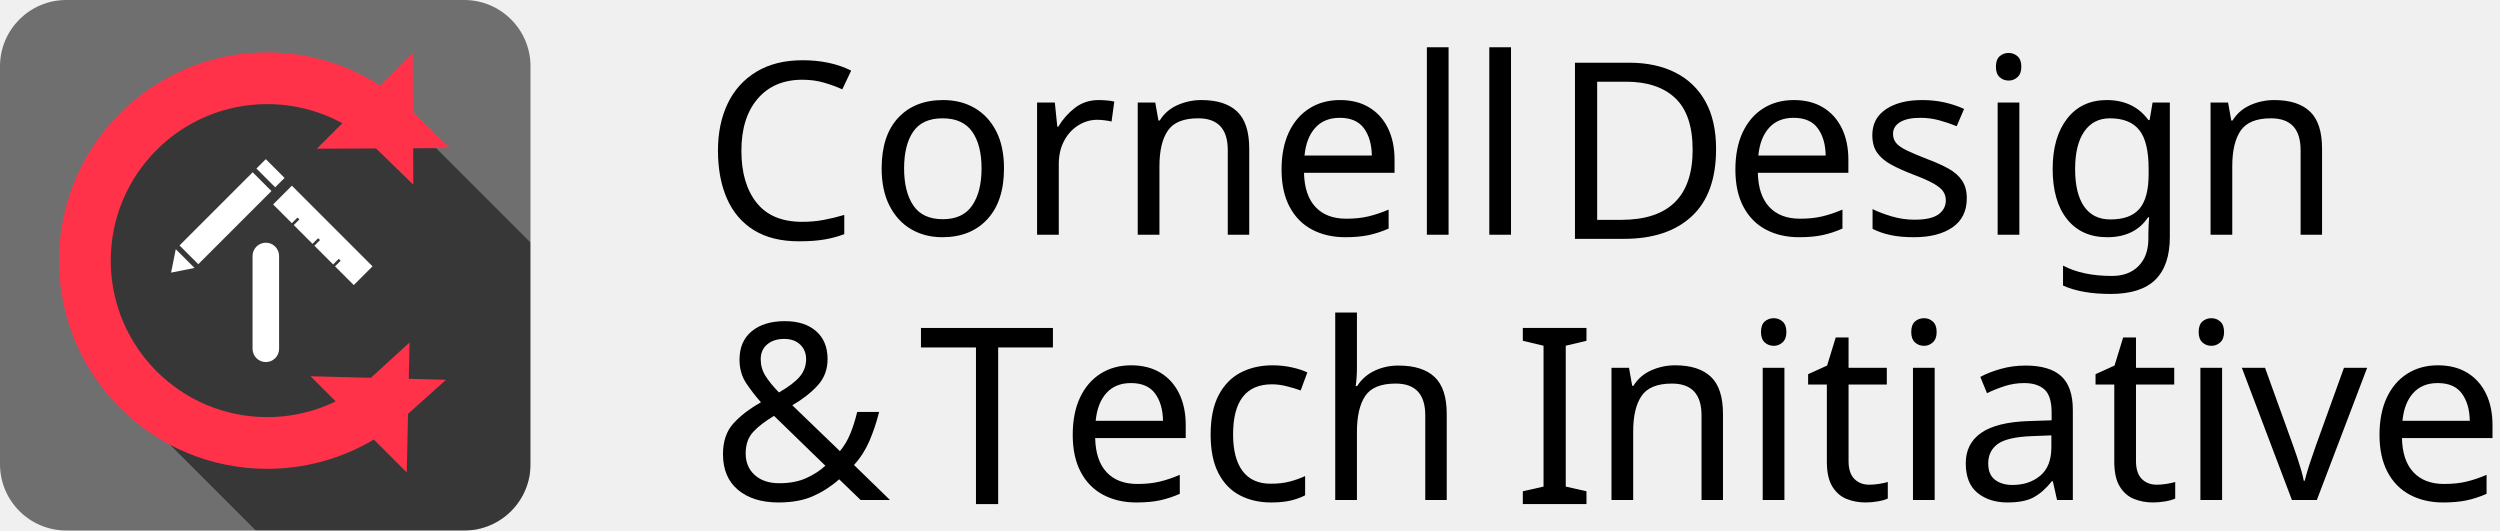
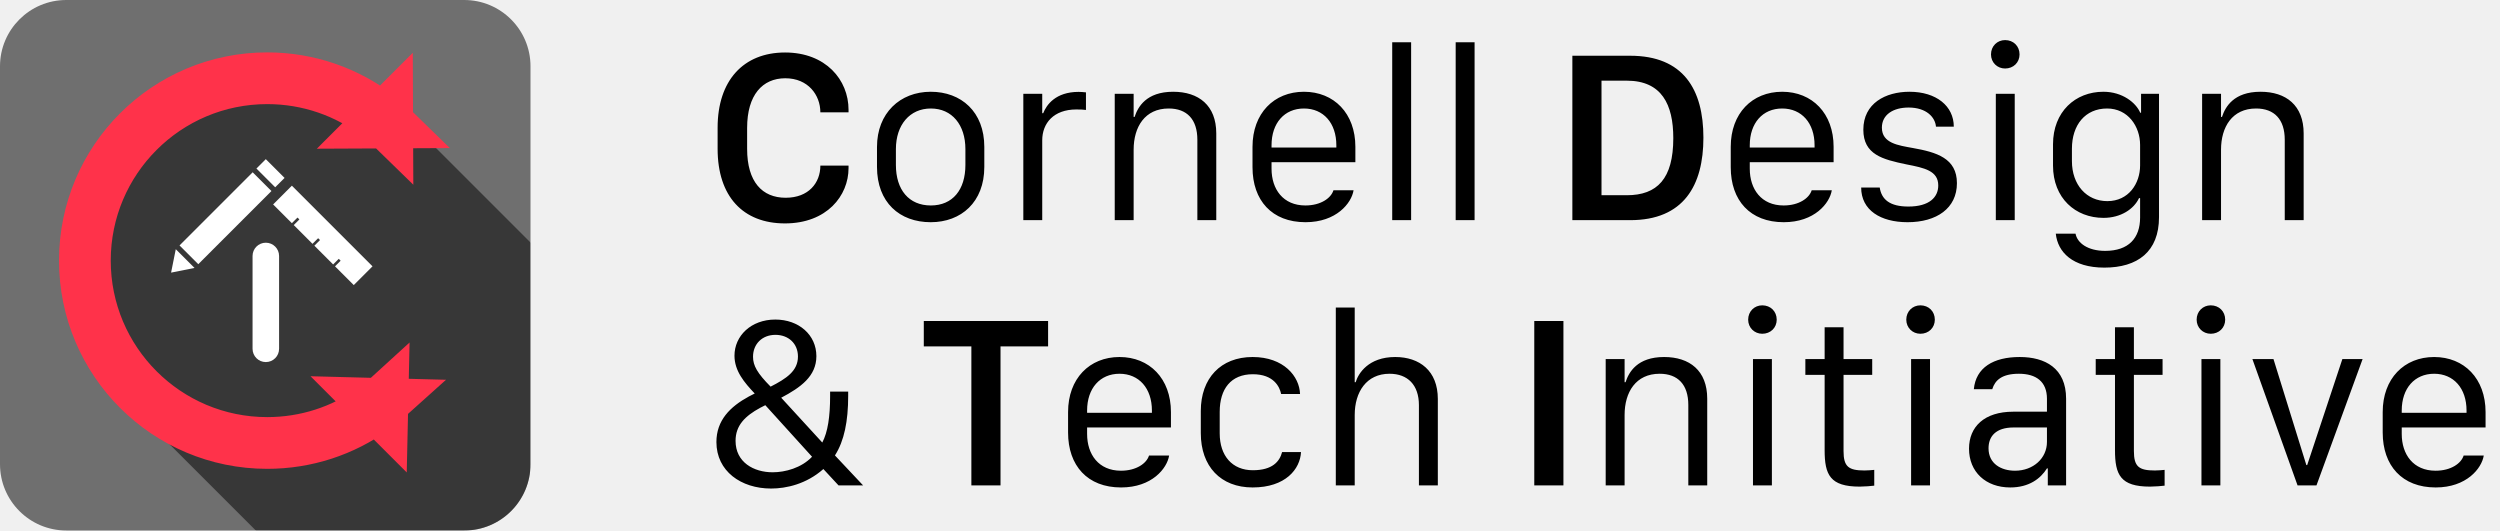
<svg xmlns="http://www.w3.org/2000/svg" xmlns:xlink="http://www.w3.org/1999/xlink" width="3770px" height="800px" viewBox="0 0 3770 800" version="1.1">
  <defs>
    <rect id="path-1" x="0" y="0" width="800" height="800" rx="100" />
    <rect id="path-3" x="0" y="0" width="800" height="800" />
  </defs>
  <g id="Wordmark-Dark-Text-No-Padding" stroke="none" stroke-width="1" fill="none" fill-rule="evenodd">
-     <text id="Cornell-Design-&amp;-Tec" font-family="SanFranciscoText-Semibold, San Francisco Text" font-size="372" font-weight="500" line-spacing="400" letter-spacing="-1.782" fill="#000000">
-       <tspan x="1060" y="360.176">C</tspan>
-       <tspan x="1309.063" y="354" font-family="SanFranciscoText-Regular, San Francisco Text" font-weight="normal" letter-spacing="-1.842">ornell </tspan>
-       <tspan x="2338.969" y="360.176" letter-spacing="-1.842">D</tspan>
-       <tspan x="2596.51" y="354" font-family="SanFranciscoText-Regular, San Francisco Text" font-weight="normal" letter-spacing="-1.842">esign</tspan>
-       <tspan x="1070.535" y="754" font-family="SanFranciscoText-Regular, San Francisco Text" font-weight="normal" letter-spacing="-1.842">&amp; </tspan>
-       <tspan x="1385.086" y="760.176" letter-spacing="-1.842">T</tspan>
-       <tspan x="1597.216" y="754" font-family="SanFranciscoText-Regular, San Francisco Text" font-weight="normal" letter-spacing="-1.842">ech </tspan>
-       <tspan x="2281.536" y="760.176" letter-spacing="-1.842">I</tspan>
-       <tspan x="2398.487" y="754" font-family="SanFranciscoText-Regular, San Francisco Text" font-weight="normal" letter-spacing="-1.842">nitiative</tspan>
-     </text>
+     <g id="Logo-Text---Dark" transform="translate(1060, 0)" fill="#000000">
+       <path d="M66.662,192.863 L66.662,224.469 C66.662,274.42 89.549,298.215 124.787,298.215 C159.299,298.215 177.1,275.873 177.1,249.717 L219.604,249.717 L219.604,253.531 C219.604,295.127 186.908,336.904 123.697,336.904 C60.668,336.904 22.16,296.398 22.16,224.469 L22.16,192.5 C22.16,121.479 61.031,79.156 123.879,79.156 C185.092,79.156 219.604,120.207 219.604,165.617 L219.604,169.432 L177.1,169.432 C177.1,143.457 158.754,118.027 124.242,118.027 C89.73,118.027 66.662,143.275 66.662,192.863 Z M343.516,138.371 C389.471,138.371 424.346,168.523 424.346,221.562 L424.346,251.715 C424.346,304.754 389.471,335.088 343.516,335.088 C296.653,335.088 262.505,305.299 262.505,251.715 L262.505,221.562 C262.505,170.521 297.38,138.371 343.516,138.371 Z M343.698,163.619 C311.911,163.619 291.022,188.322 291.022,224.832 L291.022,248.809 C291.022,286.227 310.639,309.84 343.698,309.84 C376.575,309.84 395.829,286.227 395.829,248.809 L395.829,224.832 C395.829,188.322 375.667,163.619 343.698,163.619 Z M483.172,332 L483.172,141.459 L511.69,141.459 L511.69,170.703 L513.143,170.703 C518.047,158.17 531.852,138.553 566.546,138.553 C569.997,138.553 573.811,138.916 577.626,139.279 L577.626,165.799 C574.538,165.254 568.544,165.072 563.094,165.072 C528.946,165.072 511.69,185.779 511.69,211.572 L511.69,332 L483.172,332 Z M621.012,332 L621.012,141.459 L649.53,141.459 L649.53,176.334 L650.983,176.334 C655.887,161.258 668.602,138.371 709.108,138.371 C747.616,138.371 774.135,158.896 774.135,201.219 L774.135,332 L745.618,332 L745.618,210.664 C745.618,180.148 729.997,163.619 702.387,163.619 C666.422,163.619 649.53,191.41 649.53,225.74 L649.53,332 L621.012,332 Z M908.705,335.088 C858.028,335.088 828.784,302.211 828.784,252.26 L828.784,221.381 C828.784,170.885 861.116,138.371 906.344,138.371 C951.573,138.371 983.905,170.885 983.905,221.381 L983.905,244.631 L857.483,244.631 L857.483,254.439 C857.483,285.318 874.92,309.84 908.524,309.84 C931.774,309.84 947.213,298.76 950.846,286.953 L981.18,286.953 C978.092,306.389 955.205,335.088 908.705,335.088 Z M857.483,222.471 L955.205,222.471 L955.205,219.02 C955.205,185.598 935.77,163.619 906.344,163.619 C876.918,163.619 857.483,185.598 857.483,219.02 L857.483,222.471 Z M1039.461,332 L1039.461,63.717 L1067.979,63.717 L1067.979,332 L1039.461,332 Z M1135.16,332 L1135.16,63.717 L1163.678,63.717 L1163.678,332 L1135.16,332 Z M1311.119,84.061 L1398.306,84.061 C1478.41,84.061 1508.744,134.738 1508.744,207.576 C1508.744,279.688 1478.955,332 1398.306,332 L1311.119,332 L1311.119,84.061 Z M1355.076,121.66 L1355.076,294.4 L1393.221,294.4 C1439.176,294.4 1463.334,269.516 1463.334,208.303 C1463.334,157.625 1445.896,121.66 1393.221,121.66 L1355.076,121.66 Z M1629.873,335.088 C1579.195,335.088 1549.951,302.211 1549.951,252.26 L1549.951,221.381 C1549.951,170.885 1582.283,138.371 1627.511,138.371 C1672.74,138.371 1705.072,170.885 1705.072,221.381 L1705.072,244.631 L1578.65,244.631 L1578.65,254.439 C1578.65,285.318 1596.088,309.84 1629.691,309.84 C1652.941,309.84 1668.381,298.76 1672.013,286.953 L1702.347,286.953 C1699.26,306.389 1676.373,335.088 1629.873,335.088 Z M1578.65,222.471 L1676.373,222.471 L1676.373,219.02 C1676.373,185.598 1656.937,163.619 1627.511,163.619 C1598.086,163.619 1578.65,185.598 1578.65,219.02 L1578.65,222.471 Z M1749.912,195.588 C1749.912,155.809 1783.334,138.371 1819.48,138.371 C1859.986,138.371 1886.324,159.986 1886.324,191.047 L1859.441,191.047 C1858.351,177.061 1845.273,162.166 1818.209,162.166 C1794.959,162.166 1777.884,172.883 1777.884,192.5 C1777.884,216.113 1802.769,219.201 1824.566,223.197 C1860.349,229.555 1891.046,238.637 1891.046,276.236 C1891.046,314.018 1860.531,335.088 1816.574,335.088 C1775.886,335.088 1746.642,316.924 1746.642,282.775 L1774.615,282.775 C1777.339,300.576 1789.509,311.475 1817.845,311.475 C1849.814,311.475 1862.892,297.125 1862.892,279.688 C1862.892,257.527 1842.004,253.168 1814.939,247.9 C1779.156,240.453 1749.912,233.188 1749.912,195.588 Z M1949.691,332 L1949.691,141.459 L1978.208,141.459 L1978.208,332 L1949.691,332 Z M1942.425,82.062 C1942.425,69.529 1951.871,60.447 1963.677,60.447 C1976.21,60.447 1985.474,69.529 1985.474,82.062 C1985.474,94.232 1976.21,103.314 1963.677,103.314 C1951.871,103.314 1942.425,94.232 1942.425,82.062 Z M2114.595,378.318 C2149.833,378.318 2167.271,359.246 2167.271,328.004 L2167.271,298.76 L2165.636,298.76 C2158.007,315.107 2138.39,328.549 2112.052,328.549 C2069.73,328.549 2035.945,298.76 2035.945,249.717 L2035.945,217.566 C2035.945,168.523 2069.548,138.371 2111.87,138.371 C2140.57,138.371 2161.095,154.9 2167.453,169.977 L2168.724,169.977 L2168.724,141.459 L2195.788,141.459 L2195.788,327.459 C2195.788,379.59 2163.456,403.566 2113.324,403.566 C2065.37,403.566 2043.029,380.135 2040.122,352.344 L2069.911,352.344 C2072.454,366.33 2088.257,378.318 2114.595,378.318 Z M2117.501,163.619 C2084.624,163.619 2064.462,188.322 2064.462,224.287 L2064.462,242.996 C2064.462,278.779 2086.622,303.301 2117.865,303.301 C2150.015,303.301 2167.271,276.781 2167.271,249.354 L2167.271,218.656 C2167.271,190.502 2148.925,163.619 2117.501,163.619 Z M2260.79,332 L2260.79,141.459 L2289.308,141.459 L2289.308,176.334 L2290.761,176.334 C2295.665,161.258 2308.38,138.371 2348.886,138.371 C2387.394,138.371 2413.913,158.896 2413.913,201.219 L2413.913,332 L2385.396,332 L2385.396,210.664 C2385.396,180.148 2369.775,163.619 2342.165,163.619 C2306.2,163.619 2289.308,191.41 2289.308,225.74 L2289.308,332 L2260.79,332 Z M204.527,732 L181.641,707.297 C156.029,730.002 125.695,736.723 102.809,736.723 C57.58,736.723 20.344,710.566 20.344,666.609 C20.344,633.914 40.869,613.389 69.205,597.949 C72.111,596.496 75.018,594.861 78.105,593.408 C62.484,576.879 47.59,559.441 47.59,536.373 C47.59,506.584 72.475,481.881 109.166,481.881 C144.586,481.881 171.105,504.949 171.105,537.1 C171.105,567.434 147.311,584.326 118.066,599.766 L180.006,667.336 C188.361,651.533 191.812,628.102 191.812,597.223 L191.812,590.502 L219.059,590.502 L219.059,597.041 C219.059,635.186 213.064,664.975 199.078,686.771 L241.582,732 L204.527,732 Z M85.916,615.205 C63.756,627.375 49.225,641.361 49.225,664.793 C49.225,697.125 76.652,712.201 105.17,712.201 C124.061,712.201 148.582,705.662 164.566,688.77 L94.09,611.027 C91.184,612.48 88.459,613.752 85.916,615.205 Z M102.082,583.055 C125.877,570.885 143.314,559.441 143.314,537.645 C143.314,518.027 128.965,504.949 109.348,504.949 C89.186,504.949 75.562,518.936 75.562,538.008 C75.562,551.268 81.92,562.711 102.082,583.055 Z M448.783,732 L404.826,732 L404.826,522.387 L333.078,522.387 L333.078,484.061 L520.531,484.061 L520.531,522.387 L448.783,522.387 L448.783,732 Z M630.58,735.088 C579.902,735.088 550.658,702.211 550.658,652.26 L550.658,621.381 C550.658,570.885 582.99,538.371 628.218,538.371 C673.447,538.371 705.779,570.885 705.779,621.381 L705.779,644.631 L579.357,644.631 L579.357,654.439 C579.357,685.318 596.795,709.84 630.398,709.84 C653.648,709.84 669.088,698.76 672.72,686.953 L703.054,686.953 C699.966,706.389 677.08,735.088 630.58,735.088 Z M579.357,622.471 L677.08,622.471 L677.08,619.02 C677.08,585.598 657.644,563.619 628.218,563.619 C598.793,563.619 579.357,585.598 579.357,619.02 L579.357,622.471 Z M750.8,653.168 L750.8,619.746 C750.8,570.521 780.771,538.371 828.906,538.371 C875.951,538.371 899.564,567.615 900.472,594.135 L871.955,594.135 C869.775,583.418 860.875,564.346 829.269,564.346 C796.21,564.346 779.318,586.506 779.318,621.018 L779.318,653.531 C779.318,687.316 798.209,709.113 829.269,709.113 C858.876,709.113 869.775,695.854 873.408,681.686 L901.925,681.686 C900.654,707.297 878.675,735.088 828.906,735.088 C780.771,735.088 750.8,703.301 750.8,653.168 Z M954.394,732 L954.394,463.717 L982.912,463.717 L982.912,576.334 L984.365,576.334 C988.179,563.256 1003.619,538.371 1043.943,538.371 C1080.816,538.371 1108.244,559.26 1108.244,601.582 L1108.244,732 L1079.726,732 L1079.726,611.027 C1079.726,580.512 1062.833,563.619 1035.406,563.619 C1000.531,563.619 982.912,591.229 982.912,625.74 L982.912,732 L954.394,732 Z M1297.644,732 L1253.687,732 L1253.687,484.061 L1297.644,484.061 L1297.644,732 Z M1361.374,732 L1361.374,541.459 L1389.892,541.459 L1389.892,576.334 L1391.345,576.334 C1396.249,561.258 1408.964,538.371 1449.47,538.371 C1487.978,538.371 1514.497,558.896 1514.497,601.219 L1514.497,732 L1485.98,732 L1485.98,610.664 C1485.98,580.148 1470.358,563.619 1442.749,563.619 C1406.784,563.619 1389.892,591.41 1389.892,625.74 L1389.892,732 L1361.374,732 Z M1583.495,732 L1583.495,541.459 L1612.013,541.459 L1612.013,732 L1583.495,732 Z M1576.229,482.062 C1576.229,469.529 1585.675,460.447 1597.481,460.447 C1610.015,460.447 1619.278,469.529 1619.278,482.062 C1619.278,494.232 1610.015,503.314 1597.481,503.314 C1585.675,503.314 1576.229,494.232 1576.229,482.062 Z M1691.546,541.459 L1691.546,493.506 L1720.063,493.506 L1720.063,541.459 L1763.294,541.459 L1763.294,565.254 L1720.063,565.254 L1720.063,680.232 C1720.063,703.664 1727.511,709.477 1751.669,709.477 C1756.028,709.477 1763.475,708.932 1766.382,708.568 L1766.382,732.363 C1763.839,732.908 1750.397,733.816 1744.403,733.816 C1699.719,733.816 1691.546,716.016 1691.546,678.779 L1691.546,565.254 L1662.483,565.254 L1662.483,541.459 L1691.546,541.459 Z M1821.938,732 L1821.938,541.459 L1850.456,541.459 L1850.456,732 L1821.938,732 Z M1814.673,482.062 C1814.673,469.529 1824.118,460.447 1835.924,460.447 C1848.458,460.447 1857.721,469.529 1857.721,482.062 C1857.721,494.232 1848.458,503.314 1835.924,503.314 C1824.118,503.314 1814.673,494.232 1814.673,482.062 Z M1971.403,735.088 C1934.53,735.088 1909.282,711.656 1909.282,676.6 C1909.282,643.541 1932.35,620.836 1975.944,620.836 L2026.803,620.836 L2026.803,601.4 C2026.803,575.426 2010.456,563.619 1984.481,563.619 C1959.051,563.619 1948.516,573.246 1944.338,586.869 L1916.547,586.869 C1919.635,554.355 1945.973,538.371 1985.752,538.371 C2023.897,538.371 2055.684,555.082 2055.684,601.219 L2055.684,732 L2028.075,732 L2028.075,706.389 L2026.803,706.389 C2016.995,722.01 1999.557,735.088 1971.403,735.088 Z M1978.668,709.84 C2006.096,709.84 2026.803,691.131 2026.803,666.428 L2026.803,644.631 L1976.489,644.631 C1949.424,644.631 1938.708,658.254 1938.708,676.055 C1938.708,699.305 1957.78,709.84 1978.668,709.84 Z M2129.405,541.459 L2129.405,493.506 L2157.922,493.506 L2157.922,541.459 L2201.153,541.459 L2201.153,565.254 L2157.922,565.254 L2157.922,680.232 C2157.922,703.664 2165.37,709.477 2189.528,709.477 C2193.887,709.477 2201.334,708.932 2204.241,708.568 L2204.241,732.363 C2201.698,732.908 2188.256,733.816 2182.262,733.816 C2137.579,733.816 2129.405,716.016 2129.405,678.779 L2129.405,565.254 L2100.342,565.254 L2100.342,541.459 L2129.405,541.459 Z M2259.797,732 L2259.797,541.459 L2288.315,541.459 L2288.315,732 L2259.797,732 Z M2252.532,482.062 C2252.532,469.529 2261.977,460.447 2273.783,460.447 C2286.317,460.447 2295.58,469.529 2295.58,482.062 C2295.58,494.232 2286.317,503.314 2273.783,503.314 C2261.977,503.314 2252.532,494.232 2252.532,482.062 Z M2404.721,732 L2336.606,541.459 L2368.393,541.459 L2417.981,701.303 L2419.252,701.303 L2472.291,541.459 L2502.807,541.459 L2433.238,732 L2404.721,732 Z M2613.037,735.088 C2562.359,735.088 2533.115,702.211 2533.115,652.26 L2533.115,621.381 C2533.115,570.885 2565.447,538.371 2610.676,538.371 C2655.904,538.371 2688.236,570.885 2688.236,621.381 L2688.236,644.631 L2561.814,644.631 L2561.814,654.439 C2561.814,685.318 2579.252,709.84 2612.856,709.84 C2636.106,709.84 2651.545,698.76 2655.178,686.953 L2685.512,686.953 C2682.424,706.389 2659.537,735.088 2613.037,735.088 Z M2561.814,622.471 L2659.537,622.471 L2659.537,619.02 C2659.537,585.598 2640.102,563.619 2610.676,563.619 C2581.25,563.619 2561.814,585.598 2561.814,619.02 L2561.814,622.471 Z" id="Outlines" />
+     </g>
    <g id="Icon">
      <g id="Icon-Square">
        <mask id="mask-2" fill="white">
          <use xlink:href="#path-1" />
        </mask>
        <use id="Mask" fill="#6F6F6F" xlink:href="#path-1" />
-         <g mask="url(#mask-2)" id="Glyph-Copy">
-           <g>
+         <g id="Icon-No-Padding-Square" mask="url(#mask-2)">
+           <g id="Glyph-Copy">
            <mask id="mask-4" fill="white">
              <use xlink:href="#path-3" />
            </mask>
            <g id="Mask" />
            <g id="Glyph" mask="url(#mask-4)">
              <g transform="translate(-21, -31)">
                <path d="M385.41,218.066 L950.722,218.066 L950.722,818.066 L385.41,818.066 C219.725,818.066 85.41,683.751 85.41,518.066 L85.41,518.066 C85.41,352.381 219.725,218.066 385.41,218.066 Z" id="Rectangle" stroke="none" fill="#000000" fill-rule="evenodd" opacity="0.5" transform="translate(518.066, 518.066) rotate(45) translate(-518.066, -518.066) " />
                <path d="M588.933,652.766 L604.014,667.846 L604.607,640.585 C607.331,638.311 610.015,635.983 612.66,633.601 L604.764,633.395 L605.02,621.628 C600.697,625.59 596.259,629.4 591.713,633.054 L568.618,632.45 L578.904,642.736 C534.19,674.481 480.492,692 424,692 C275.988,692 156,572.012 156,424 C156,275.988 275.988,156 424,156 C484.261,156 541.314,175.948 587.612,211.711 L576.43,222.893 L601.019,222.775 C604.753,226.064 608.404,229.464 611.969,232.972 L611.928,222.722 L621.466,222.676 C618.338,219.608 615.145,216.617 611.892,213.708 L611.787,187.536 L597.587,201.736 C548.62,163.428 487.972,142 424,142 C268.256,142 142,268.256 142,424 C142,579.744 268.256,706 424,706 C484.189,706 541.487,687.041 588.933,652.766 Z" id="Outlined-C" stroke="#FF324A" stroke-width="64" fill="none" />
                <path d="M526.196,432.622 L534.681,424.137 L531.853,421.309 L523.368,429.794 L495.083,401.51 L503.569,393.024 L500.74,390.196 L492.255,398.681 L463.971,370.397 L472.456,361.912 L469.627,359.083 L461.142,367.569 L432.858,339.284 L461.142,311 L582.765,432.622 L554.48,460.907 L526.196,432.622 Z M435.978,313.426 L407.693,285.142 L421.836,271 L450.12,299.284 L435.978,313.426 Z M430.321,319.083 L320.012,429.392 L291.728,401.108 L402.037,290.799 L430.321,319.083 Z M421.858,397 C432.904,397 441.858,405.954 441.858,417 L441.858,557 C441.858,568.046 432.904,577 421.858,577 C410.812,577 401.858,568.046 401.858,557 L401.858,417 C401.858,405.954 410.812,397 421.858,397 Z M279,442.12 L286.071,406.765 L314.355,435.049 L279,442.12 Z" id="Arrow" stroke="none" fill="#FFFFFF" fill-rule="evenodd" />
              </g>
            </g>
          </g>
        </g>
      </g>
    </g>
  </g>
</svg>
